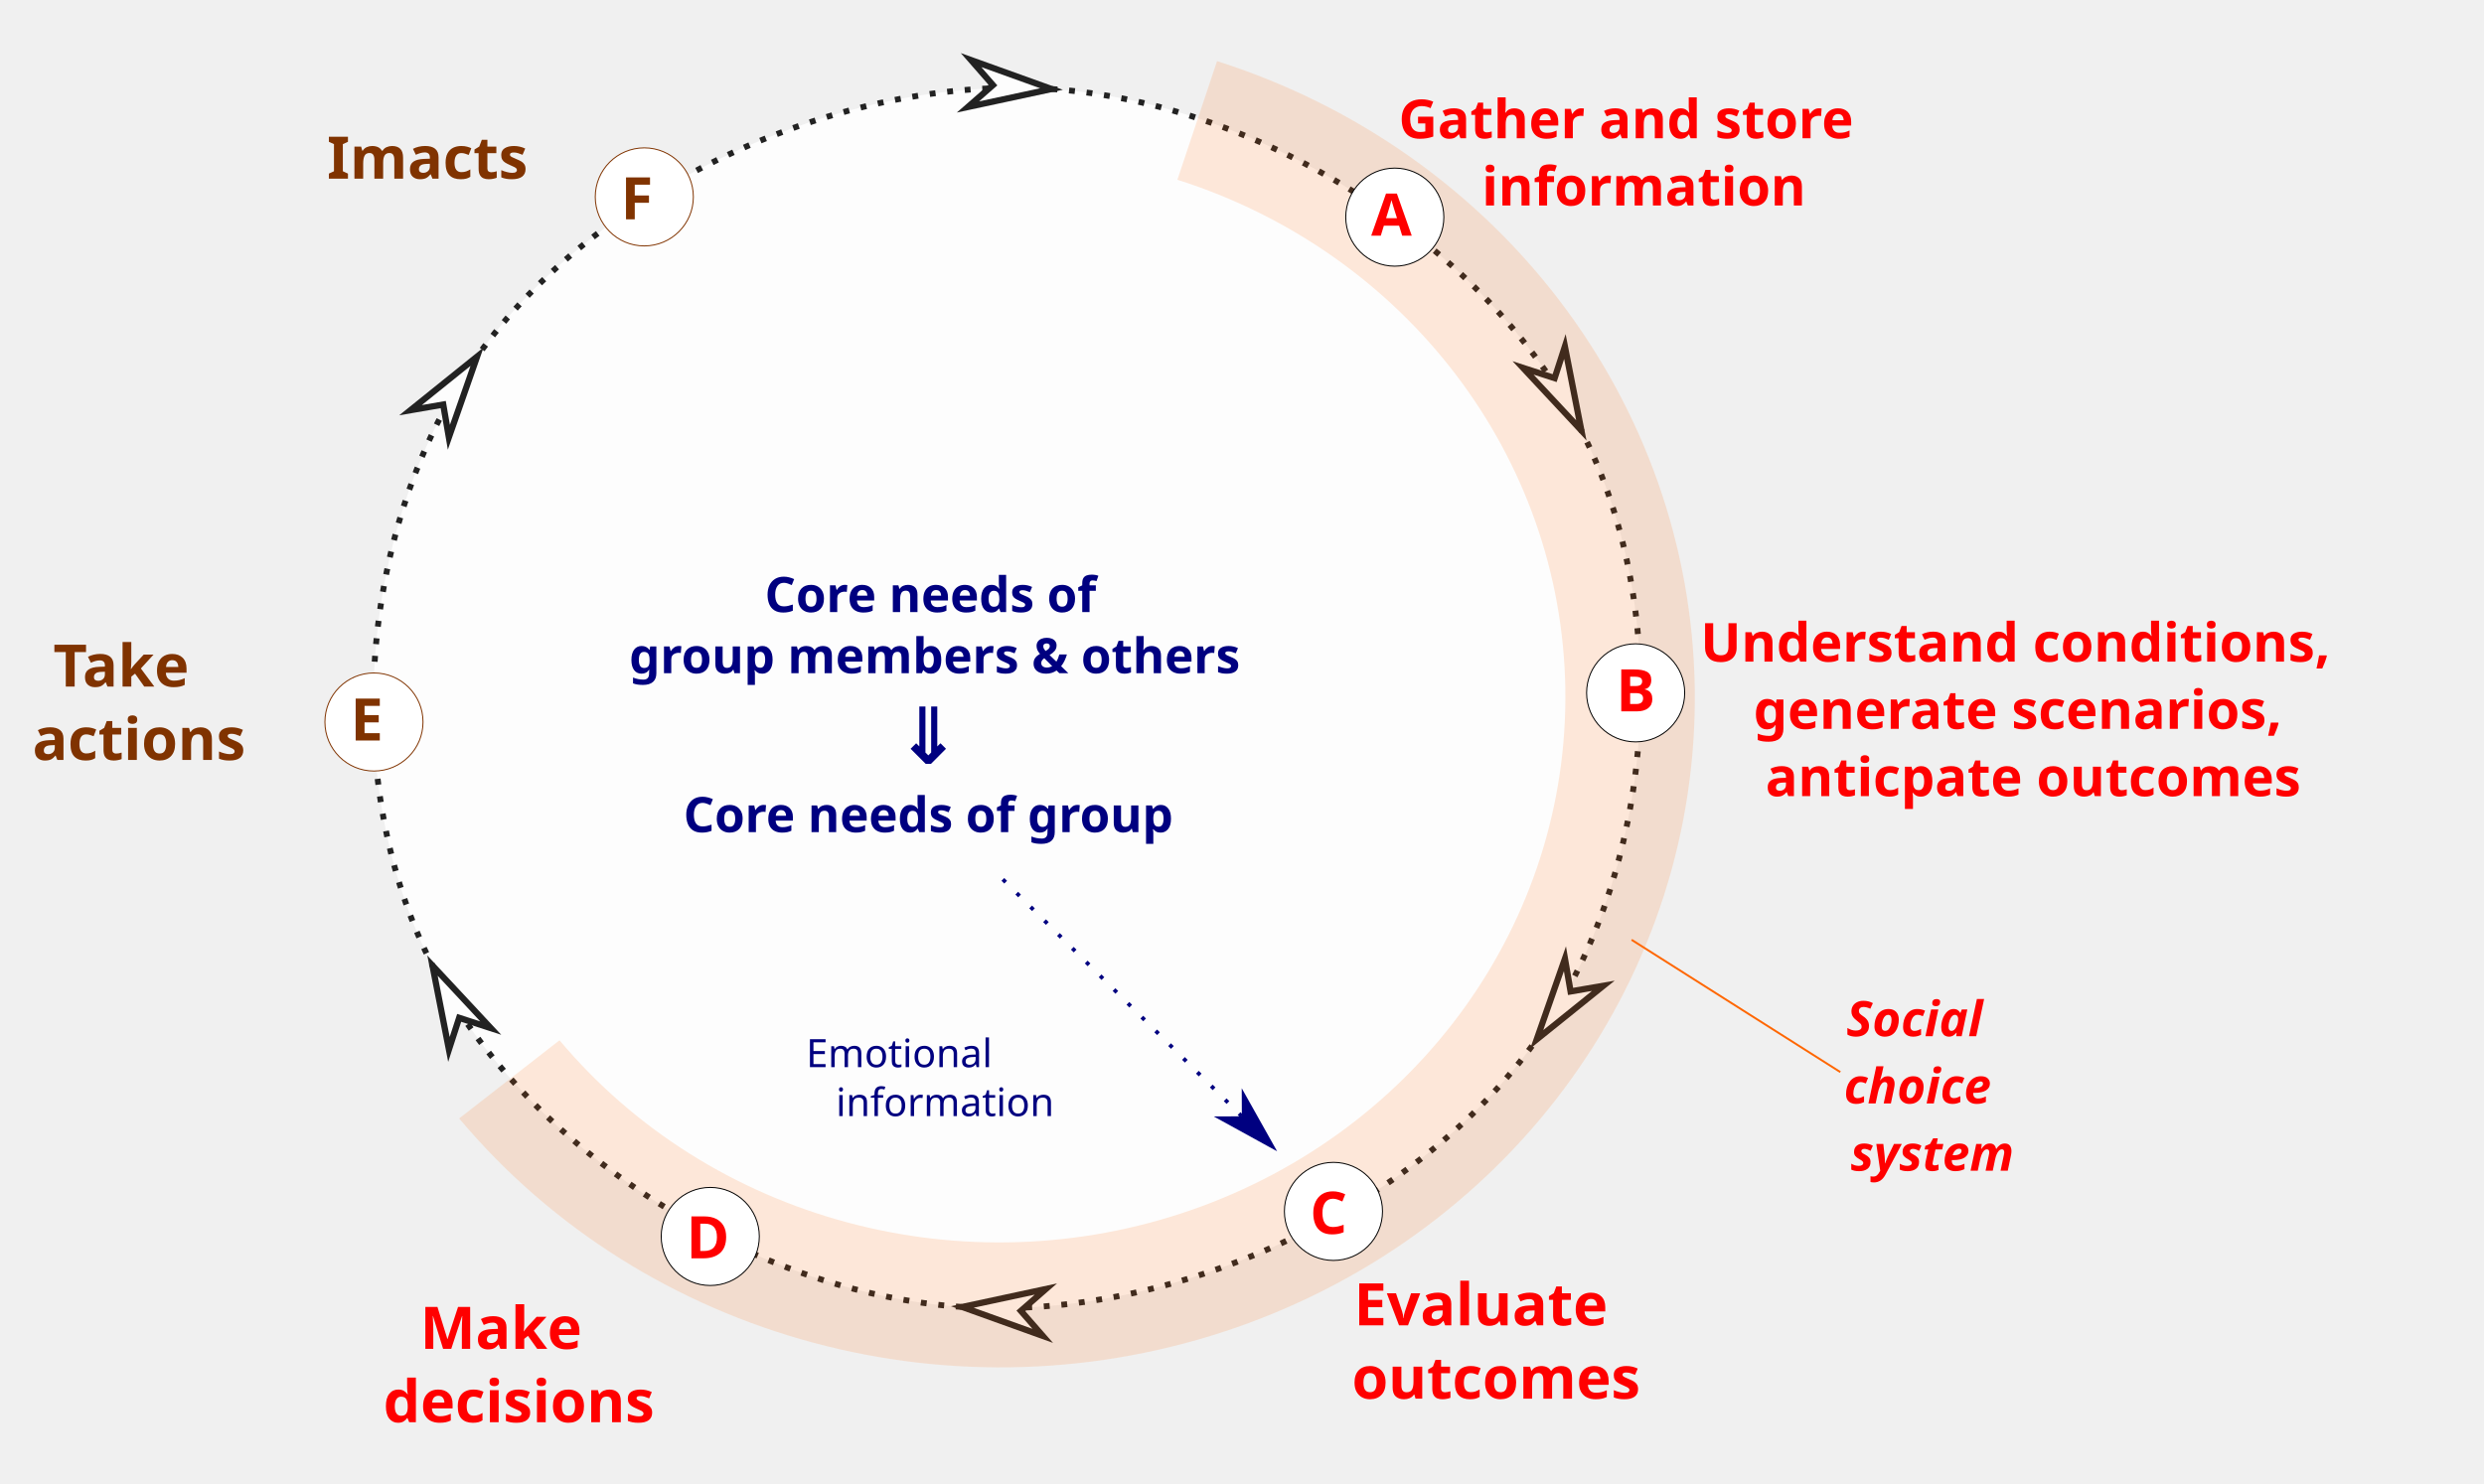
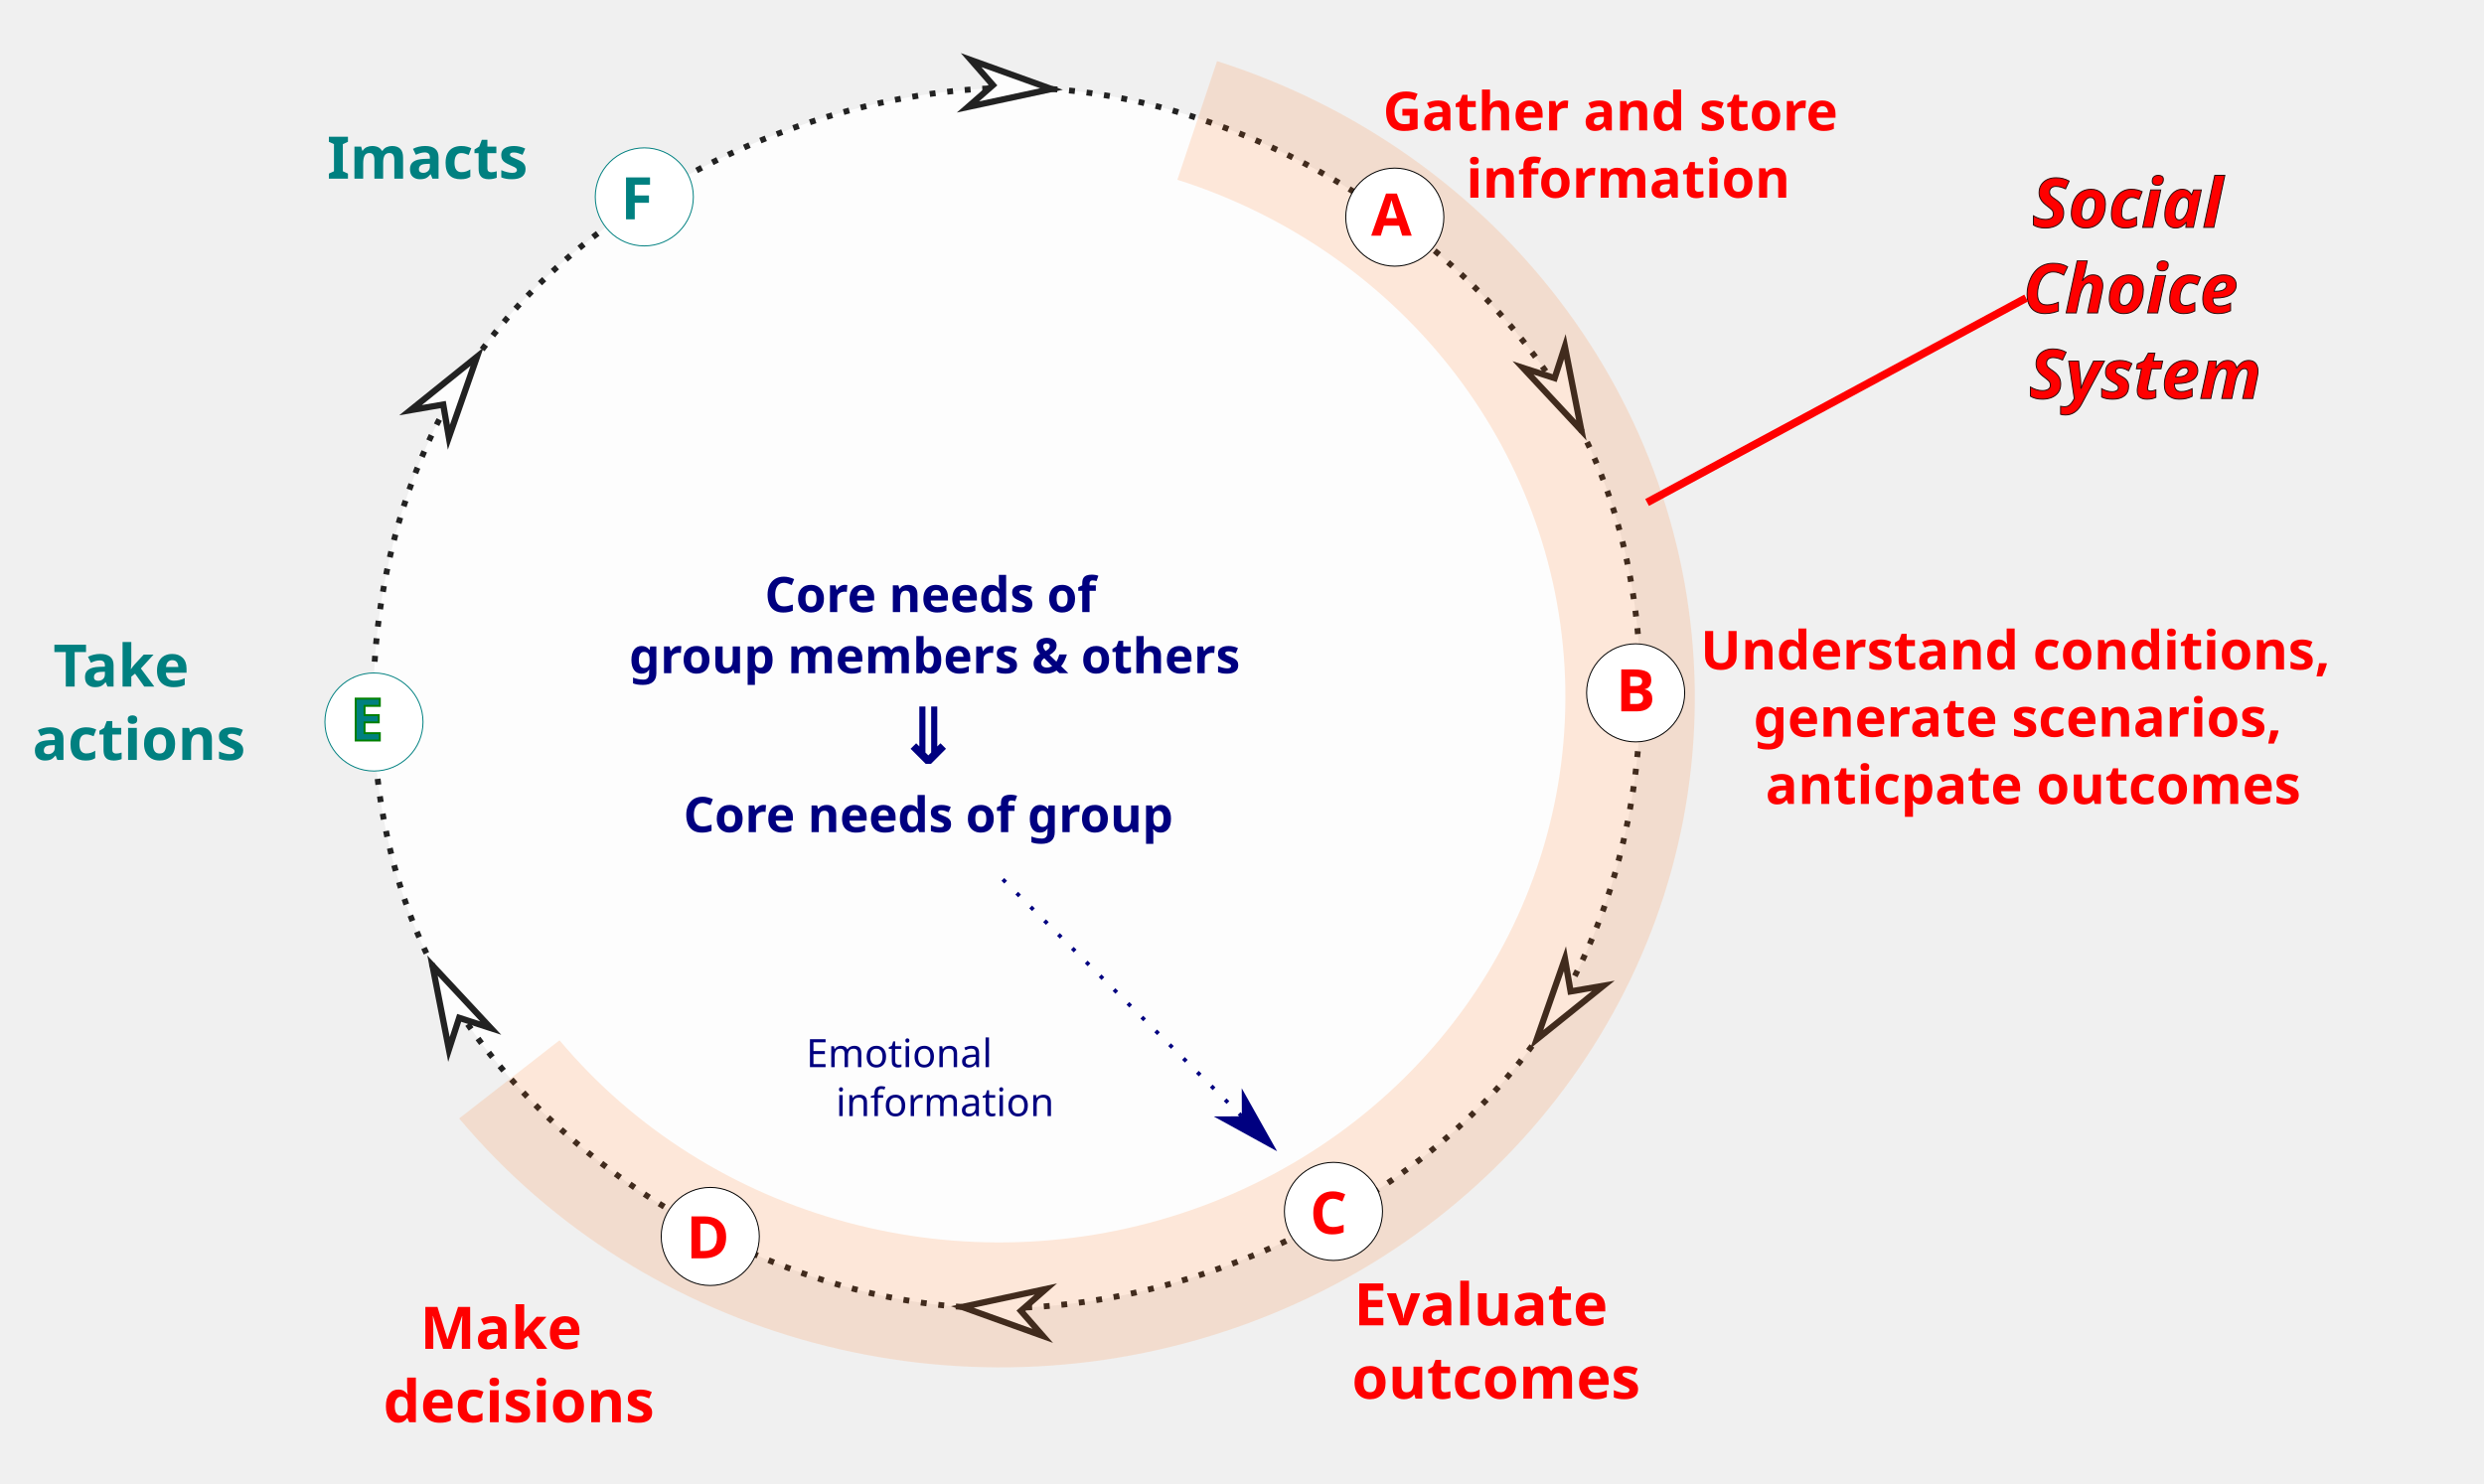
<svg xmlns="http://www.w3.org/2000/svg" width="358.262mm" height="214.015mm" viewBox="0 0 1269.433 758.32" id="svg2" version="1.1">
  <defs id="defs4">
    <marker style="overflow:visible" id="marker9008" refX="0" refY="0" orient="auto">
      <path transform="matrix(-0.8,0,0,-0.8,-10,0)" style="fill:#000080;fill-opacity:1;fill-rule:evenodd;stroke:#000080;stroke-width:1pt;stroke-opacity:1" d="M 0,0 5,-5 -12.5,0 5,5 0,0 Z" id="path9010" />
    </marker>
    <marker orient="auto" refY="0" refX="0" id="marker7400" style="overflow:visible">
      <path id="path7402" d="M 0,0 5,-5 -12.5,0 5,5 0,0 Z" style="fill:#ffffff;fill-opacity:1;fill-rule:evenodd;stroke:#000000;stroke-width:1pt;stroke-opacity:1" transform="matrix(-0.8,0,0,-0.8,-10,0)" />
    </marker>
    <filter style="color-interpolation-filters:sRGB" id="filter9900">
      <feFlood flood-opacity="0.498" flood-color="rgb(0,0,0)" result="flood" id="feFlood9902" />
      <feComposite in="flood" in2="SourceGraphic" operator="out" result="composite1" id="feComposite9904" />
      <feGaussianBlur in="composite1" stdDeviation="15" result="blur" id="feGaussianBlur9906" />
      <feOffset dx="-45" dy="-45" result="offset" id="feOffset9908" />
      <feComposite in="offset" in2="SourceGraphic" operator="atop" result="composite2" id="feComposite9910" />
    </filter>
  </defs>
  <g id="layer1" transform="translate(47.51989,77.1994)">
    <path style="color:#000000;clip-rule:nonzero;display:inline;overflow:visible;visibility:visible;opacity:0.859;isolation:auto;mix-blend-mode:normal;color-interpolation:sRGB;color-interpolation-filters:linearRGB;solid-color:#000000;solid-opacity:1;fill:#ffffff;fill-opacity:1;fill-rule:nonzero;stroke:#000000;stroke-width:3;stroke-miterlimit:4;stroke-dasharray:3, 6;stroke-dashoffset:0;stroke-opacity:1;marker-mid:url(#marker7400);color-rendering:auto;image-rendering:auto;shape-rendering:auto;text-rendering:auto;enable-background:accumulate" d="m 489.847,-31.697 c 108.603,7.26 223.041,81.018 270.762,174.515 47.722,93.496 38.088,225.07 -22.794,311.307 C 676.935,540.362 552.864,598.177 444.26,590.917 335.657,583.658 221.22,509.899 173.498,416.403 125.776,322.906 135.41,191.332 196.291,105.095 257.173,18.859 381.244,-38.957 489.847,-31.697 Z" id="path7385" />
    <path style="color:#000000;clip-rule:nonzero;display:inline;overflow:visible;visibility:visible;opacity:0.141;isolation:auto;mix-blend-mode:normal;color-interpolation:sRGB;color-interpolation-filters:linearRGB;solid-color:#000000;solid-opacity:1;fill:none;fill-opacity:1;fill-rule:nonzero;stroke:#ff6600;stroke-width:65.021;stroke-miterlimit:4;stroke-dasharray:none;stroke-dashoffset:0;stroke-opacity:1;color-rendering:auto;image-rendering:auto;shape-rendering:auto;text-rendering:auto;enable-background:accumulate" id="path7313" d="M 443.277,333.985 A 317.679,315.201 0 0 1 426.647,699.353 317.679,315.201 0 0 1 73.193,803.163 317.679,315.201 0 0 1 -141.2,505.648" transform="matrix(0.7898106,-0.6133508,0.6413556,0.7672438,0,0)" />
    <g id="g8948" transform="translate(-18.44206,6.397503)" style="fill:#000080">
      <text id="text4138" y="229.278" x="486.273" style="font-style:normal;font-weight:normal;font-size:35px;line-height:125%;font-family:sans-serif;text-align:center;letter-spacing:0px;word-spacing:0px;text-anchor:middle;fill:#000080;fill-opacity:1;stroke:none;stroke-width:1px;stroke-linecap:butt;stroke-linejoin:miter;stroke-opacity:1" xml:space="preserve">
        <tspan id="tspan5910" style="font-weight:bold;font-size:25px;fill:#000080" y="229.278" x="490.619">Core needs of </tspan>
        <tspan id="tspan8942" style="font-weight:bold;font-size:25px;fill:#000080" y="260.528" x="486.273"> group members &amp; others</tspan>
        <tspan style="font-weight:bold;font-size:40px;fill:#000080" y="306.729" x="486.273" id="tspan8975">⇓</tspan>
        <tspan id="tspan8946" style="font-weight:bold;font-size:25px;fill:#000080" y="341.778" x="486.273">Core needs of group</tspan>
        <tspan style="font-weight:bold;font-size:27.5px;fill:#000080" id="tspan4142" y="373.028" x="486.273" />
      </text>
    </g>
    <text id="text4243" y="158.362" x="448" style="font-style:normal;font-weight:normal;font-size:35px;line-height:125%;font-family:sans-serif;letter-spacing:0px;word-spacing:0px;fill:#000000;fill-opacity:1;stroke:none;stroke-width:1px;stroke-linecap:butt;stroke-linejoin:miter;stroke-opacity:1" xml:space="preserve">
      <tspan y="158.362" x="448" id="tspan4245" />
    </text>
    <flowRoot style="font-style:normal;font-weight:normal;font-size:25px;line-height:125%;font-family:sans-serif;letter-spacing:0px;word-spacing:0px;fill:#000000;fill-opacity:1;stroke:none;stroke-width:1px;stroke-linecap:butt;stroke-linejoin:miter;stroke-opacity:1" id="flowRoot4324" xml:space="preserve" transform="translate(-2,2)">
      <flowRegion id="flowRegion4326">
        <rect y="716.362" x="66" height="52" width="144" id="rect4328" />
      </flowRegion>
      <flowPara id="flowPara4330" />
    </flowRoot>
    <text id="text4247-9" y="564.683" x="876.506" style="font-style:normal;font-weight:normal;font-size:25px;line-height:125%;font-family:sans-serif;letter-spacing:0px;word-spacing:0px;fill:#808000;fill-opacity:1;stroke:none;stroke-width:1px;stroke-linecap:butt;stroke-linejoin:miter;stroke-opacity:1" xml:space="preserve">
      <tspan y="564.683" x="876.506" style="font-size:17.5px;fill:#808000" id="tspan4490" />
    </text>
    <text id="text4247-1" y="512.205" x="882.117" style="font-style:normal;font-weight:normal;font-size:25px;line-height:125%;font-family:sans-serif;letter-spacing:0px;word-spacing:0px;fill:#808000;fill-opacity:1;stroke:none;stroke-width:1px;stroke-linecap:butt;stroke-linejoin:miter;stroke-opacity:1" xml:space="preserve">
      <tspan y="512.205" x="882.117" id="tspan4249-5" style="font-weight:bold;font-size:17.5px;fill:#808000" />
    </text>
    <text id="text4247-9-6" y="244.895" x="440.49" style="font-style:normal;font-weight:normal;font-size:25px;line-height:125%;font-family:sans-serif;letter-spacing:0px;word-spacing:0px;fill:#808000;fill-opacity:1;stroke:none;stroke-width:1px;stroke-linecap:butt;stroke-linejoin:miter;stroke-opacity:1" xml:space="preserve">
      <tspan y="244.895" x="440.49" style="font-size:17.5px;fill:#808000" id="tspan4490-0" />
    </text>
    <text xml:space="preserve" style="font-style:normal;font-weight:normal;font-size:25px;line-height:125%;font-family:sans-serif;letter-spacing:0px;word-spacing:0px;fill:#808000;fill-opacity:1;stroke:none;stroke-width:1px;stroke-linecap:butt;stroke-linejoin:miter;stroke-opacity:1" x="847.64" y="490.389" id="text4597">
      <tspan x="847.64" y="490.389" style="font-size:17.5px;fill:#808000" id="tspan4605" />
    </text>
-     <text xml:space="preserve" style="font-style:normal;font-weight:normal;font-size:35px;line-height:125%;font-family:sans-serif;text-align:center;letter-spacing:0px;word-spacing:0px;text-anchor:middle;opacity:1;fill:#ff0000;fill-opacity:1;stroke:none;stroke-width:0.5;stroke-linecap:butt;stroke-linejoin:miter;stroke-miterlimit:4;stroke-dasharray:none;stroke-opacity:1;" x="962.738" y="452.503" id="text4138-1-6">
-       <tspan x="962.738" y="452.503" id="tspan4142-7-0" style="font-weight:bold;font-size:25px;fill:#ff0000;stroke:none;stroke-width:0.5;stroke-miterlimit:4;stroke-dasharray:none;-inkscape-font-specification:'sans-serif Bold Italic';font-family:sans-serif;font-style:italic;font-stretch:normal;font-variant:normal">Social</tspan>
-       <tspan x="967.518" y="486.878" style="font-weight:bold;font-size:25px;fill:#ff0000;stroke:none;stroke-width:0.5;stroke-miterlimit:4;stroke-dasharray:none;-inkscape-font-specification:'sans-serif Bold Italic';font-family:sans-serif;font-style:italic;font-stretch:normal;font-variant:normal" id="tspan4492-6">choice </tspan>
-       <tspan x="962.738" y="521.253" style="font-weight:bold;font-size:25px;fill:#ff0000;stroke:none;stroke-width:0.5;stroke-miterlimit:4;stroke-dasharray:none;-inkscape-font-specification:'sans-serif Bold Italic';font-family:sans-serif;font-style:italic;font-stretch:normal;font-variant:normal" id="tspan9182">system</tspan>
+     <text xml:space="preserve" style="font-style:normal;font-weight:normal;font-size:35px;line-height:125%;font-family:sans-serif;text-align:center;letter-spacing:0px;word-spacing:0px;text-anchor:middle;opacity:1;fill:#ff0000;fill-opacity:1;stroke:#280b0b;stroke-width:0.5;stroke-linecap:butt;stroke-linejoin:miter;stroke-miterlimit:4;stroke-dasharray:none;stroke-opacity:1" x="1071.55" y="39.018" id="text4138-1-6">
+       <tspan x="1071.55" y="39.018" id="tspan4142-7-0" style="font-style:italic;font-variant:normal;font-weight:bold;font-stretch:normal;font-size:35px;font-family:sans-serif;-inkscape-font-specification:'sans-serif Bold Italic';fill:#ff0000;stroke:#280b0b;stroke-width:0.5;stroke-miterlimit:4;stroke-dasharray:none">Social</tspan>
+       <tspan x="1077.634" y="82.768" style="font-style:italic;font-variant:normal;font-weight:bold;font-stretch:normal;font-size:35px;font-family:sans-serif;-inkscape-font-specification:'sans-serif Bold Italic';fill:#ff0000;stroke:#280b0b;stroke-width:0.5;stroke-miterlimit:4;stroke-dasharray:none" id="tspan4492-6">Choice </tspan>
+       <tspan x="1071.55" y="126.518" style="font-style:italic;font-variant:normal;font-weight:bold;font-stretch:normal;font-size:35px;font-family:sans-serif;-inkscape-font-specification:'sans-serif Bold Italic';fill:#ff0000;stroke:#280b0b;stroke-width:0.5;stroke-miterlimit:4;stroke-dasharray:none" id="tspan9182">System</tspan>
    </text>
    <text xml:space="preserve" style="font-style:normal;font-weight:normal;font-size:35px;line-height:125%;font-family:sans-serif;text-align:center;letter-spacing:0px;word-spacing:0px;text-anchor:middle;fill:#ff0000;fill-opacity:1;stroke:none;stroke-width:0.3;stroke-linecap:butt;stroke-linejoin:miter;stroke-miterlimit:4;stroke-dasharray:none;stroke-opacity:1" x="739.802" y="600.29" id="text4138-1-6-2">
      <tspan x="745.017" y="600.29" style="font-weight:bold;font-size:30px;fill:#ff0000;stroke:none;stroke-width:0.3;stroke-miterlimit:4;stroke-dasharray:none" id="tspan3404">Evaluate </tspan>
      <tspan x="739.802" y="637.79" style="font-weight:bold;font-size:30px;fill:#ff0000;stroke:none;stroke-width:0.3;stroke-miterlimit:4;stroke-dasharray:none" id="tspan7163">outcomes</tspan>
    </text>
-     <text xml:space="preserve" style="font-style:normal;font-weight:normal;font-size:35px;line-height:125%;font-family:sans-serif;text-align:center;letter-spacing:0px;word-spacing:0px;text-anchor:middle;fill:#803300;fill-opacity:1;stroke:none;stroke-width:0.3;stroke-linecap:butt;stroke-linejoin:miter;stroke-miterlimit:4;stroke-dasharray:none;stroke-opacity:1;" x="46.239" y="273.785" id="text4138-1-6-2-6">
-       <tspan x="46.239" y="273.785" style="font-weight:bold;font-size:30px;fill:#803300;stroke:none;stroke-width:0.3;stroke-miterlimit:4;stroke-dasharray:none;" id="tspan24217">Take</tspan>
-       <tspan x="46.239" y="311.285" style="font-weight:bold;font-size:30px;fill:#803300;stroke:none;stroke-width:0.3;stroke-miterlimit:4;stroke-dasharray:none;" id="tspan8888">actions</tspan>
+     <text xml:space="preserve" style="font-style:normal;font-weight:normal;font-size:35px;line-height:125%;font-family:sans-serif;text-align:center;letter-spacing:0px;word-spacing:0px;text-anchor:middle;fill:#008080;fill-opacity:1;stroke:none;stroke-width:0.3;stroke-linecap:butt;stroke-linejoin:miter;stroke-miterlimit:4;stroke-dasharray:none;stroke-opacity:1;" x="46.239" y="273.785" id="text4138-1-6-2-6">
+       <tspan x="46.239" y="273.785" style="font-weight:bold;font-size:30px;fill:#008080;stroke:none;stroke-width:0.3;stroke-miterlimit:4;stroke-dasharray:none;" id="tspan24217">Take</tspan>
+       <tspan x="46.239" y="311.285" style="font-weight:bold;font-size:30px;fill:#008080;stroke:none;stroke-width:0.3;stroke-miterlimit:4;stroke-dasharray:none;" id="tspan8888">actions</tspan>
    </text>
-     <text xml:space="preserve" style="font-style:normal;font-weight:normal;font-size:35px;line-height:125%;font-family:sans-serif;text-align:center;letter-spacing:0px;word-spacing:0px;text-anchor:middle;fill:#803300;fill-opacity:1;stroke:none;stroke-width:0.3;stroke-linecap:butt;stroke-linejoin:miter;stroke-miterlimit:4;stroke-dasharray:none;stroke-opacity:1" x="193.645" y="14.126" id="text4138-1-6-2-6-9">
-       <tspan x="193.645" y="14.126" style="font-weight:bold;font-size:30px;fill:#803300;stroke:none;stroke-width:0.3;stroke-miterlimit:4;stroke-dasharray:none" id="tspan8926">Imacts</tspan>
+     <text xml:space="preserve" style="font-style:normal;font-weight:normal;font-size:35px;line-height:125%;font-family:sans-serif;text-align:center;letter-spacing:0px;word-spacing:0px;text-anchor:middle;fill:#008080;fill-opacity:1;stroke:none;stroke-width:0.3;stroke-linecap:butt;stroke-linejoin:miter;stroke-miterlimit:4;stroke-dasharray:none;stroke-opacity:1;" x="193.645" y="14.126" id="text4138-1-6-2-6-9">
+       <tspan x="193.645" y="14.126" style="font-weight:bold;font-size:30px;fill:#008080;stroke:none;stroke-width:0.3;stroke-miterlimit:4;stroke-dasharray:none;" id="tspan8926">Imacts</tspan>
    </text>
-     <text xml:space="preserve" style="font-style:normal;font-weight:normal;font-size:35px;line-height:125%;font-family:sans-serif;text-align:center;letter-spacing:0px;word-spacing:0px;text-anchor:middle;fill:#ff0000;fill-opacity:1;stroke:none;stroke-width:0.3;stroke-linecap:butt;stroke-linejoin:miter;stroke-miterlimit:4;stroke-dasharray:none;stroke-opacity:1;" x="1014.249" y="260.998" id="text4138-1-6-2-6-8">
-       <tspan x="1014.249" y="260.998" style="font-weight:bold;font-size:27.5px;text-align:center;text-anchor:middle;fill:#ff0000;stroke:none;stroke-width:0.3;stroke-miterlimit:4;stroke-dasharray:none;" id="tspan21022">Understand conditions,</tspan>
-       <tspan x="1019.029" y="295.373" style="font-weight:bold;font-size:27.5px;text-align:center;text-anchor:middle;fill:#ff0000;stroke:none;stroke-width:0.3;stroke-miterlimit:4;stroke-dasharray:none;" id="tspan24793">generate scenarios, </tspan>
-       <tspan x="1014.249" y="329.748" style="font-weight:bold;font-size:27.5px;text-align:center;text-anchor:middle;fill:#ff0000;stroke:none;stroke-width:0.3;stroke-miterlimit:4;stroke-dasharray:none;" id="tspan4304">anticpate outcomes</tspan>
+     <text xml:space="preserve" style="font-style:normal;font-weight:normal;font-size:35px;line-height:125%;font-family:sans-serif;text-align:center;letter-spacing:0px;word-spacing:0px;text-anchor:middle;fill:#ff0000;fill-opacity:1;stroke:none;stroke-width:0.3;stroke-linecap:butt;stroke-linejoin:miter;stroke-miterlimit:4;stroke-dasharray:none;stroke-opacity:1" x="1014.249" y="264.998" id="text4138-1-6-2-6-8">
+       <tspan x="1014.249" y="264.998" style="font-weight:bold;font-size:27.5px;text-align:center;text-anchor:middle;fill:#ff0000;stroke:none;stroke-width:0.3;stroke-miterlimit:4;stroke-dasharray:none" id="tspan21022">Understand conditions,</tspan>
+       <tspan x="1019.029" y="299.373" style="font-weight:bold;font-size:27.5px;text-align:center;text-anchor:middle;fill:#ff0000;stroke:none;stroke-width:0.3;stroke-miterlimit:4;stroke-dasharray:none" id="tspan24793">generate scenarios, </tspan>
+       <tspan x="1014.249" y="333.748" style="font-weight:bold;font-size:27.5px;text-align:center;text-anchor:middle;fill:#ff0000;stroke:none;stroke-width:0.3;stroke-miterlimit:4;stroke-dasharray:none" id="tspan4304">anticpate outcomes</tspan>
    </text>
    <text xml:space="preserve" style="font-style:normal;font-weight:normal;font-size:90px;line-height:125%;font-family:sans-serif;text-align:center;letter-spacing:0px;word-spacing:0px;text-anchor:middle;fill:#000080;fill-opacity:1" x="493.932" y="468.328" id="text4312">
      <tspan id="tspan4314" x="493.932" y="468.328" style="font-size:20px;text-align:center;text-anchor:middle;fill:#000080">Emotional</tspan>
      <tspan x="493.932" y="493.328" id="tspan4316" style="font-size:20px;text-align:center;text-anchor:middle;fill:#000080">information</tspan>
    </text>
-     <path style="fill:none;fill-rule:evenodd;stroke:#ff6600;stroke-width:1px;stroke-linecap:butt;stroke-linejoin:miter;stroke-opacity:1" d="m 786.3,403.223 106.662,67.616" id="path7339" />
+     <path style="fill:none;fill-rule:evenodd;stroke:#ff0000;stroke-width:4;stroke-linecap:butt;stroke-linejoin:miter;stroke-miterlimit:4;stroke-dasharray:none;stroke-opacity:1" d="M 794.214,179.663 987.925,75.159" id="path7339" />
    <text xml:space="preserve" style="font-style:normal;font-weight:normal;font-size:35px;line-height:125%;font-family:sans-serif;text-align:center;letter-spacing:0px;word-spacing:0px;text-anchor:middle;fill:#ff0000;fill-opacity:1;stroke:none;stroke-width:0.3;stroke-linecap:butt;stroke-linejoin:miter;stroke-miterlimit:4;stroke-dasharray:none;stroke-opacity:1;" x="240.376" y="612.317" id="text4138-1-6-2-67">
      <tspan x="240.376" y="612.317" style="font-weight:bold;font-size:30px;fill:#ff0000;stroke:none;stroke-width:0.3;stroke-miterlimit:4;stroke-dasharray:none;" id="tspan7163-5">Make</tspan>
      <tspan x="240.376" y="649.817" style="font-weight:bold;font-size:30px;fill:#ff0000;stroke:none;stroke-width:0.3;stroke-miterlimit:4;stroke-dasharray:none;" id="tspan8886">decisions</tspan>
    </text>
    <path style="fill:none;fill-rule:evenodd;stroke:#000080;stroke-width:2;stroke-linecap:butt;stroke-linejoin:miter;stroke-miterlimit:4;stroke-dasharray:2,8;stroke-dashoffset:0;stroke-opacity:1;marker-end:url(#marker9008)" d="M 464.986,372.341 602.397,508.609" id="path7339-7" />
    <rect style="color:#000000;clip-rule:nonzero;display:inline;overflow:visible;visibility:visible;opacity:0.361;isolation:auto;mix-blend-mode:normal;color-interpolation:sRGB;color-interpolation-filters:linearRGB;solid-color:#000000;solid-opacity:1;fill:none;fill-opacity:1;fill-rule:nonzero;stroke:#ffffff;stroke-width:0.001;stroke-miterlimit:4;stroke-dasharray:0.001, 0.001;stroke-dashoffset:0;stroke-opacity:1;color-rendering:auto;image-rendering:auto;shape-rendering:auto;text-rendering:auto;enable-background:accumulate" id="rect9304" width="1269.103" height="757.99" x="-47.355" y="-77.035" />
-     <text xml:space="preserve" style="font-style:normal;font-weight:normal;font-size:35px;line-height:125%;font-family:sans-serif;text-align:center;letter-spacing:0px;word-spacing:0px;text-anchor:middle;fill:#ff0000;fill-opacity:1;stroke:none;stroke-width:0.3;stroke-linecap:butt;stroke-linejoin:miter;stroke-miterlimit:4;stroke-dasharray:none;stroke-opacity:1" x="815.317" y="-6.533" id="text4138-1-6-2-17">
-       <tspan x="815.317" y="-6.533" style="font-weight:bold;font-size:27.5px;fill:#ff0000;stroke:none;stroke-width:0.3;stroke-miterlimit:4;stroke-dasharray:none" id="tspan3404-8">Gather and store</tspan>
-       <tspan x="815.317" y="27.842" style="font-weight:bold;font-size:27.5px;fill:#ff0000;stroke:none;stroke-width:0.3;stroke-miterlimit:4;stroke-dasharray:none" id="tspan7163-9">information</tspan>
+     <text xml:space="preserve" style="font-style:normal;font-weight:normal;font-size:35px;line-height:125%;font-family:sans-serif;text-align:center;letter-spacing:0px;word-spacing:0px;text-anchor:middle;fill:#ff0000;fill-opacity:1;stroke:none;stroke-width:0.3;stroke-linecap:butt;stroke-linejoin:miter;stroke-miterlimit:4;stroke-dasharray:none;stroke-opacity:1" x="807.317" y="-10.533" id="text4138-1-6-2-17">
+       <tspan x="807.317" y="-10.533" style="font-weight:bold;font-size:27.5px;fill:#ff0000;stroke:none;stroke-width:0.3;stroke-miterlimit:4;stroke-dasharray:none" id="tspan3404-8">Gather and store</tspan>
+       <tspan x="807.317" y="23.842" style="font-weight:bold;font-size:27.5px;fill:#ff0000;stroke:none;stroke-width:0.3;stroke-miterlimit:4;stroke-dasharray:none" id="tspan7163-9">information</tspan>
    </text>
    <circle style="color:#000000;clip-rule:nonzero;display:inline;overflow:visible;visibility:visible;opacity:1;isolation:auto;mix-blend-mode:normal;color-interpolation:sRGB;color-interpolation-filters:linearRGB;solid-color:#000000;solid-opacity:1;fill:#ffffff;fill-opacity:1;fill-rule:nonzero;stroke:#000000;stroke-width:0.5;stroke-linecap:butt;stroke-linejoin:miter;stroke-miterlimit:4;stroke-dasharray:none;stroke-dashoffset:0;stroke-opacity:1;color-rendering:auto;image-rendering:auto;shape-rendering:auto;text-rendering:auto;enable-background:accumulate" id="path11083" cx="665.286" cy="33.799" r="25.065" />
    <text xml:space="preserve" style="font-style:normal;font-weight:normal;font-size:30px;line-height:125%;font-family:sans-serif;letter-spacing:0px;word-spacing:0px;fill:#000000;fill-opacity:1;stroke:none;stroke-width:1px;stroke-linecap:butt;stroke-linejoin:miter;stroke-opacity:1" x="653.237" y="43.263" id="text11085">
      <tspan id="tspan11087" x="653.237" y="43.263" style="font-style:normal;font-variant:normal;font-weight:bold;font-stretch:normal;font-family:sans-serif;-inkscape-font-specification:'sans-serif Bold';letter-spacing:0px;fill:#ff0000">A</tspan>
    </text>
    <ellipse style="color:#000000;clip-rule:nonzero;display:inline;overflow:visible;visibility:visible;opacity:1;isolation:auto;mix-blend-mode:normal;color-interpolation:sRGB;color-interpolation-filters:linearRGB;solid-color:#000000;solid-opacity:1;fill:#ffffff;fill-opacity:1;fill-rule:nonzero;stroke:#000000;stroke-width:0.5;stroke-linecap:butt;stroke-linejoin:miter;stroke-miterlimit:4;stroke-dasharray:none;stroke-dashoffset:0;stroke-opacity:1;color-rendering:auto;image-rendering:auto;shape-rendering:auto;text-rendering:auto;enable-background:accumulate" id="path11083-1" cx="788.37" cy="276.979" rx="25.065" ry="25.065" />
    <text xml:space="preserve" style="font-style:normal;font-weight:normal;font-size:30px;line-height:125%;font-family:sans-serif;letter-spacing:0px;word-spacing:0px;fill:#000000;fill-opacity:1;stroke:none;stroke-width:1px;stroke-linecap:butt;stroke-linejoin:miter;stroke-opacity:1" x="778.321" y="286.443" id="text11085-5">
      <tspan id="tspan11087-4" x="778.321" y="286.443" style="font-style:normal;font-variant:normal;font-weight:bold;font-stretch:normal;font-family:sans-serif;-inkscape-font-specification:'sans-serif Bold';letter-spacing:0px;fill:#ff0000">B</tspan>
    </text>
    <ellipse style="color:#000000;clip-rule:nonzero;display:inline;overflow:visible;visibility:visible;opacity:1;isolation:auto;mix-blend-mode:normal;color-interpolation:sRGB;color-interpolation-filters:linearRGB;solid-color:#000000;solid-opacity:1;fill:#ffffff;fill-opacity:1;fill-rule:nonzero;stroke:#000000;stroke-width:0.5;stroke-linecap:butt;stroke-linejoin:miter;stroke-miterlimit:4;stroke-dasharray:none;stroke-dashoffset:0;stroke-opacity:1;color-rendering:auto;image-rendering:auto;shape-rendering:auto;text-rendering:auto;enable-background:accumulate" id="path11083-9" cx="633.934" cy="542.058" rx="25.065" ry="25.065" />
    <text xml:space="preserve" style="font-style:normal;font-weight:normal;font-size:30px;line-height:125%;font-family:sans-serif;letter-spacing:0px;word-spacing:0px;fill:#000000;fill-opacity:1;stroke:none;stroke-width:1px;stroke-linecap:butt;stroke-linejoin:miter;stroke-opacity:1" x="621.885" y="553.522" id="text11085-2">
      <tspan id="tspan11087-5" x="621.885" y="553.522" style="font-style:normal;font-variant:normal;font-weight:bold;font-stretch:normal;font-family:sans-serif;-inkscape-font-specification:'sans-serif Bold';letter-spacing:0px;fill:#ff0000">C</tspan>
    </text>
    <ellipse style="color:#000000;clip-rule:nonzero;display:inline;overflow:visible;visibility:visible;opacity:1;isolation:auto;mix-blend-mode:normal;color-interpolation:sRGB;color-interpolation-filters:linearRGB;solid-color:#000000;solid-opacity:1;fill:#ffffff;fill-opacity:1;fill-rule:nonzero;stroke:#000000;stroke-width:0.5;stroke-linecap:butt;stroke-linejoin:miter;stroke-miterlimit:4;stroke-dasharray:none;stroke-dashoffset:0;stroke-opacity:1;color-rendering:auto;image-rendering:auto;shape-rendering:auto;text-rendering:auto;enable-background:accumulate" id="path11083-7" cx="315.454" cy="554.869" rx="25.065" ry="25.065" />
    <text xml:space="preserve" style="font-style:normal;font-weight:normal;font-size:30px;line-height:125%;font-family:sans-serif;letter-spacing:0px;word-spacing:0px;fill:#000000;fill-opacity:1;stroke:none;stroke-width:1px;stroke-linecap:butt;stroke-linejoin:miter;stroke-opacity:1" x="303.12" y="566.048" id="text11085-4">
      <tspan id="tspan11087-9" x="303.12" y="566.048" style="font-style:normal;font-variant:normal;font-weight:bold;font-stretch:normal;font-family:sans-serif;-inkscape-font-specification:'sans-serif Bold';letter-spacing:0px;fill:#ff0000">D</tspan>
    </text>
-     <ellipse style="color:#000000;clip-rule:nonzero;display:inline;overflow:visible;visibility:visible;opacity:1;isolation:auto;mix-blend-mode:normal;color-interpolation:sRGB;color-interpolation-filters:linearRGB;solid-color:#000000;solid-opacity:1;fill:#ffffff;fill-opacity:1;fill-rule:nonzero;stroke:#803300;stroke-width:0.5;stroke-linecap:butt;stroke-linejoin:miter;stroke-miterlimit:4;stroke-dasharray:none;stroke-dashoffset:0;stroke-opacity:1;color-rendering:auto;image-rendering:auto;shape-rendering:auto;text-rendering:auto;enable-background:accumulate" id="path11083-94" cx="143.593" cy="291.88" rx="25.065" ry="25.065" />
-     <text xml:space="preserve" style="font-style:normal;font-weight:normal;font-size:30px;line-height:125%;font-family:sans-serif;letter-spacing:0px;word-spacing:0px;fill:#000000;fill-opacity:1;stroke:none;stroke-width:1px;stroke-linecap:butt;stroke-linejoin:miter;stroke-opacity:1" x="131.544" y="301.344" id="text11085-59">
-       <tspan id="tspan11087-3" x="131.544" y="301.344" style="font-style:normal;font-variant:normal;font-weight:bold;font-stretch:normal;font-family:sans-serif;-inkscape-font-specification:'sans-serif Bold';letter-spacing:0px;fill:#803300">E</tspan>
+     <ellipse style="color:#000000;clip-rule:nonzero;display:inline;overflow:visible;visibility:visible;opacity:1;isolation:auto;mix-blend-mode:normal;color-interpolation:sRGB;color-interpolation-filters:linearRGB;solid-color:#000000;solid-opacity:1;fill:#ffffff;fill-opacity:1;fill-rule:nonzero;stroke:#008080;stroke-width:0.5;stroke-linecap:butt;stroke-linejoin:miter;stroke-miterlimit:4;stroke-dasharray:none;stroke-dashoffset:0;stroke-opacity:1;color-rendering:auto;image-rendering:auto;shape-rendering:auto;text-rendering:auto;enable-background:accumulate" id="path11083-94" cx="143.593" cy="291.88" rx="25.065" ry="25.065" />
+     <text xml:space="preserve" style="font-style:normal;font-weight:normal;font-size:30px;line-height:125%;font-family:sans-serif;letter-spacing:0px;word-spacing:0px;fill:#008080;fill-opacity:1;stroke:none;stroke-width:1px;stroke-linecap:butt;stroke-linejoin:miter;stroke-opacity:1;" x="131.544" y="301.344" id="text11085-59">
+       <tspan id="tspan11087-3" x="131.544" y="301.344" style="font-style:normal;font-variant:normal;font-weight:bold;font-stretch:normal;font-family:sans-serif;-inkscape-font-specification:'sans-serif Bold';letter-spacing:0px;fill:#008080;stroke:#008000;">E</tspan>
    </text>
-     <ellipse style="color:#000000;clip-rule:nonzero;display:inline;overflow:visible;visibility:visible;opacity:1;isolation:auto;mix-blend-mode:normal;color-interpolation:sRGB;color-interpolation-filters:linearRGB;solid-color:#000000;solid-opacity:1;fill:#ffffff;fill-opacity:1;fill-rule:nonzero;stroke:#803300;stroke-width:0.5;stroke-linecap:butt;stroke-linejoin:miter;stroke-miterlimit:4;stroke-dasharray:none;stroke-dashoffset:0;stroke-opacity:1;color-rendering:auto;image-rendering:auto;shape-rendering:auto;text-rendering:auto;enable-background:accumulate" id="path11083-94-8" cx="281.748" cy="23.45" rx="25.065" ry="25.065" />
-     <text xml:space="preserve" style="font-style:normal;font-weight:normal;font-size:30px;line-height:125%;font-family:sans-serif;letter-spacing:0px;word-spacing:0px;fill:#000000;fill-opacity:1;stroke:none;stroke-width:1px;stroke-linecap:butt;stroke-linejoin:miter;stroke-opacity:1" x="269.699" y="34.914" id="text11085-59-1">
-       <tspan id="tspan11087-3-9" x="269.699" y="34.914" style="font-style:normal;font-variant:normal;font-weight:bold;font-stretch:normal;font-family:sans-serif;-inkscape-font-specification:'sans-serif Bold';letter-spacing:0px;fill:#803300">F</tspan>
+     <ellipse style="color:#000000;clip-rule:nonzero;display:inline;overflow:visible;visibility:visible;opacity:1;isolation:auto;mix-blend-mode:normal;color-interpolation:sRGB;color-interpolation-filters:linearRGB;solid-color:#000000;solid-opacity:1;fill:#ffffff;fill-opacity:1;fill-rule:nonzero;stroke:#008080;stroke-width:0.5;stroke-linecap:butt;stroke-linejoin:miter;stroke-miterlimit:4;stroke-dasharray:none;stroke-dashoffset:0;stroke-opacity:1;color-rendering:auto;image-rendering:auto;shape-rendering:auto;text-rendering:auto;enable-background:accumulate" id="path11083-94-8" cx="281.748" cy="23.45" rx="25.065" ry="25.065" />
+     <text xml:space="preserve" style="font-style:normal;font-weight:normal;font-size:30px;line-height:125%;font-family:sans-serif;letter-spacing:0px;word-spacing:0px;fill:#008080;fill-opacity:1;stroke:none;stroke-width:1px;stroke-linecap:butt;stroke-linejoin:miter;stroke-opacity:1;" x="269.699" y="34.914" id="text11085-59-1">
+       <tspan id="tspan11087-3-9" x="269.699" y="34.914" style="font-style:normal;font-variant:normal;font-weight:bold;font-stretch:normal;font-family:sans-serif;-inkscape-font-specification:'sans-serif Bold';letter-spacing:0px;fill:#008080;stroke:none;">F</tspan>
    </text>
  </g>
</svg>
